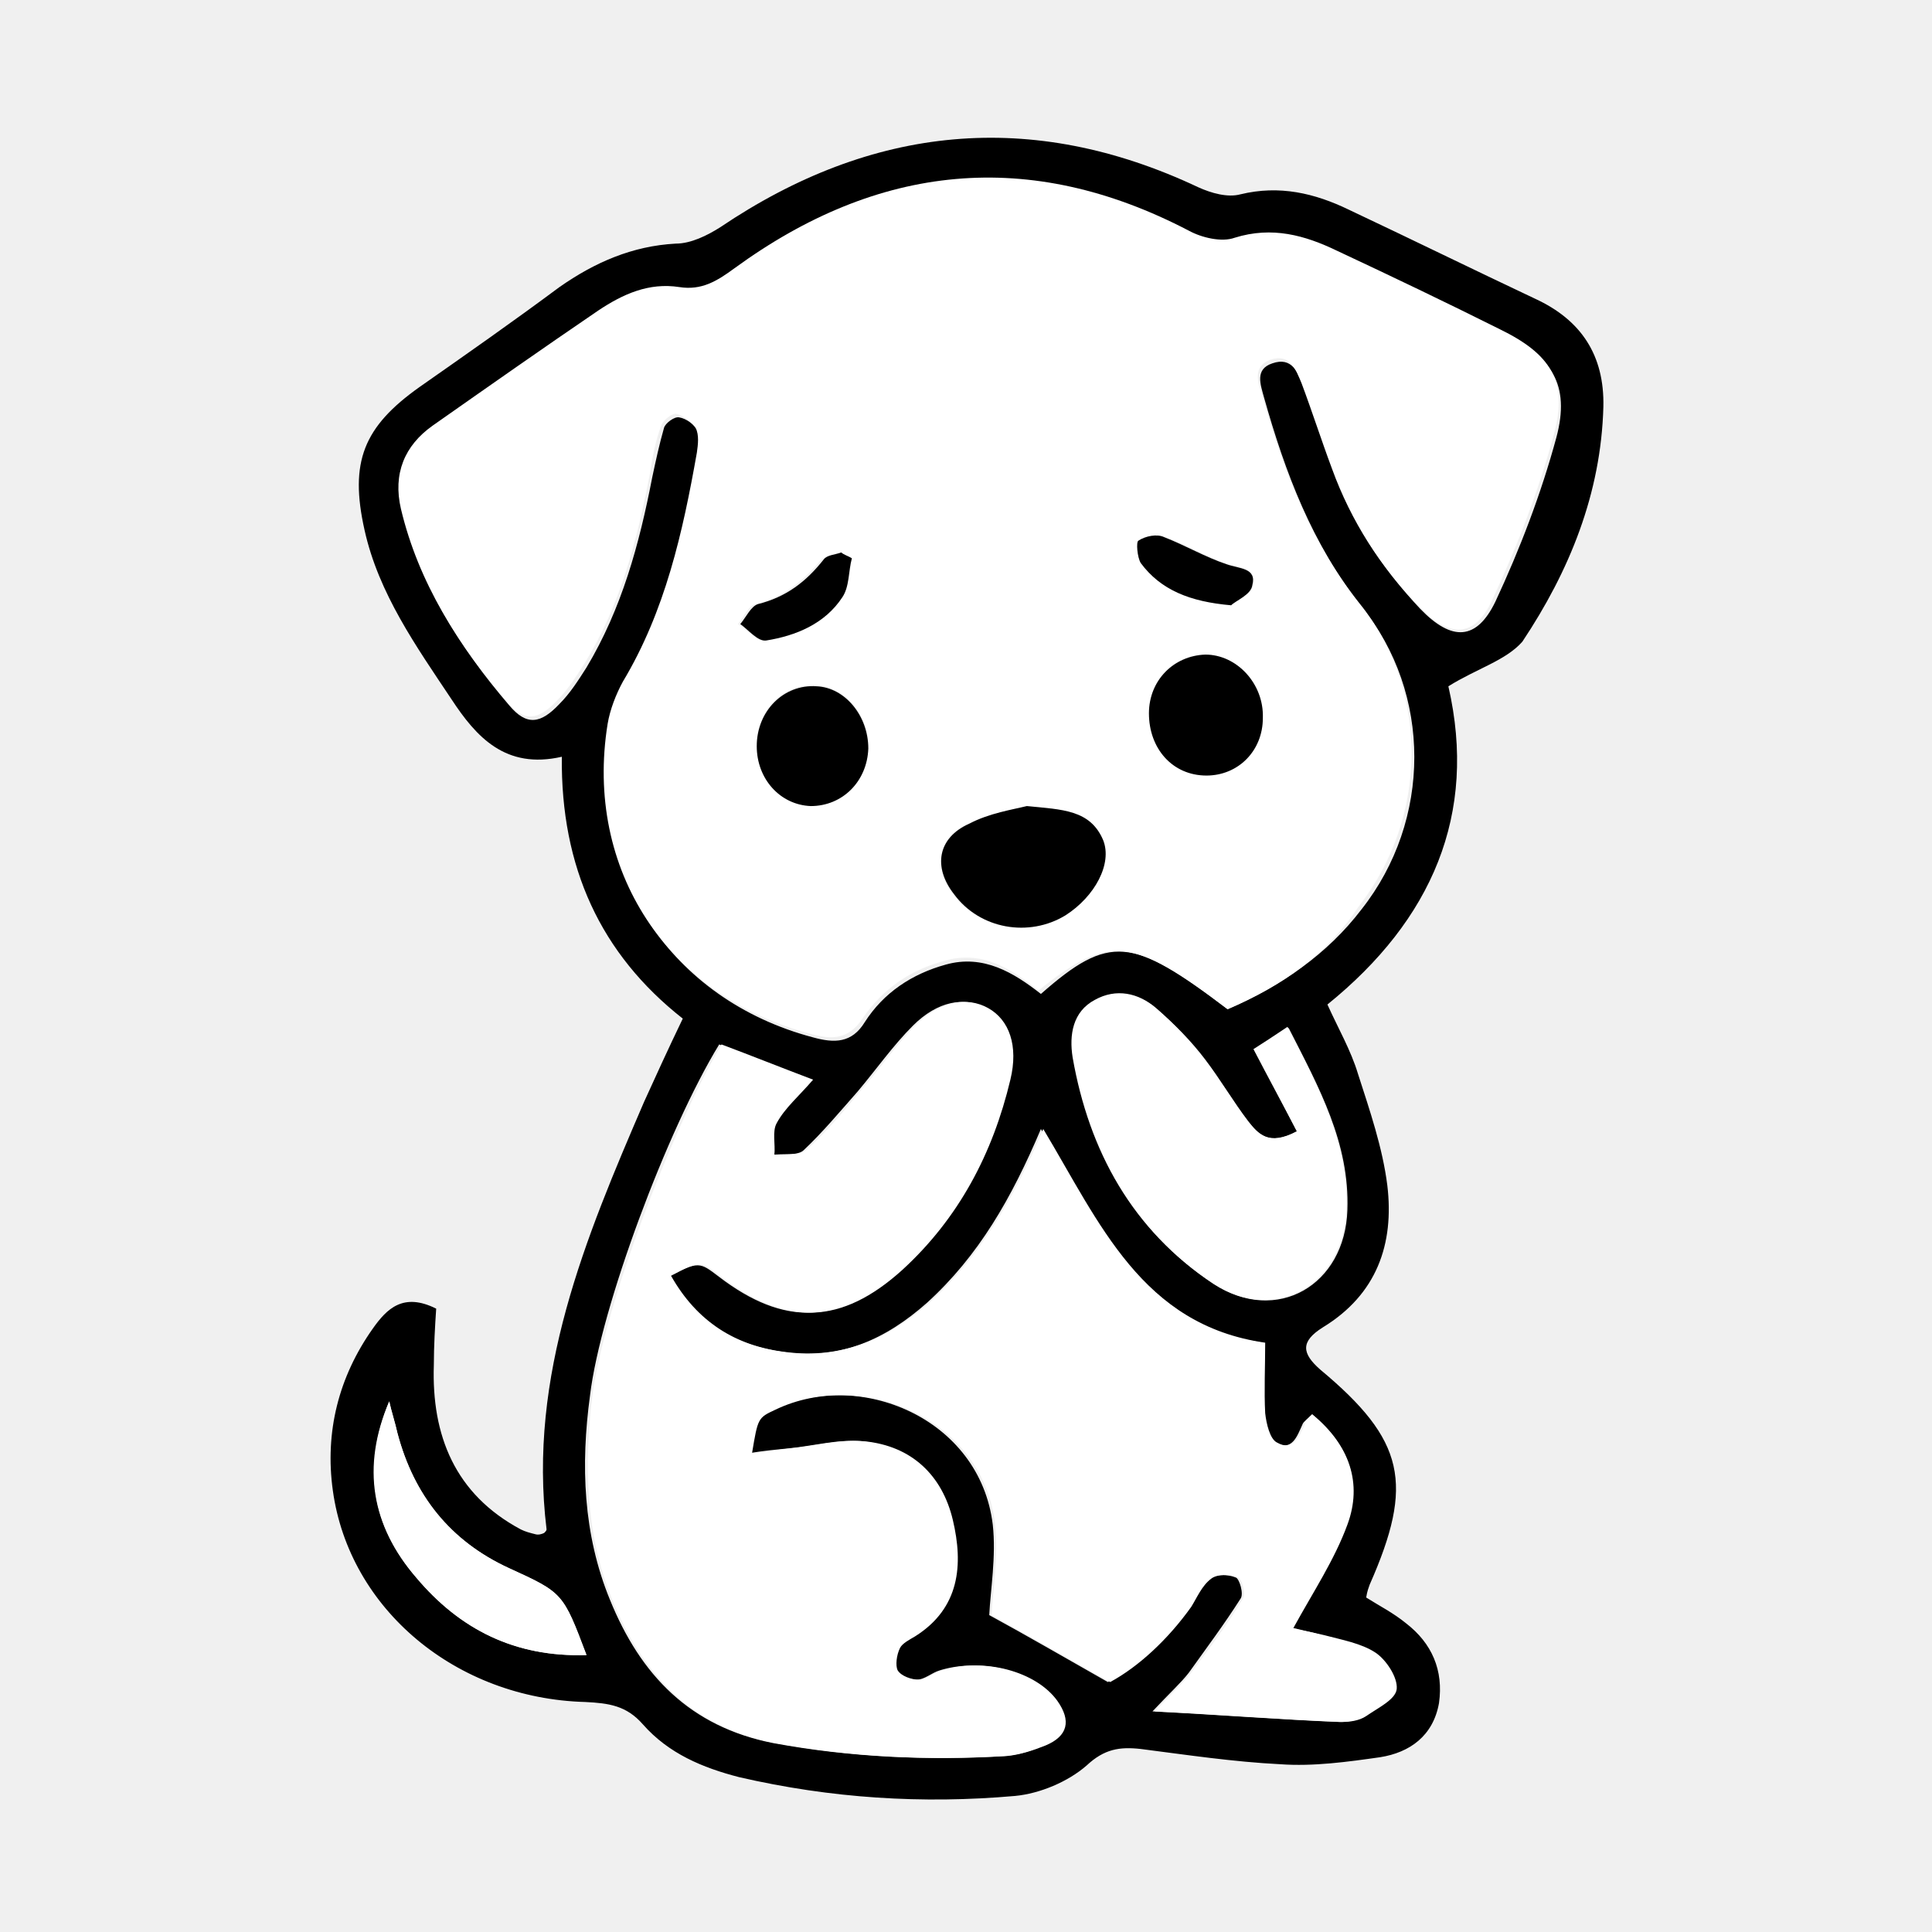
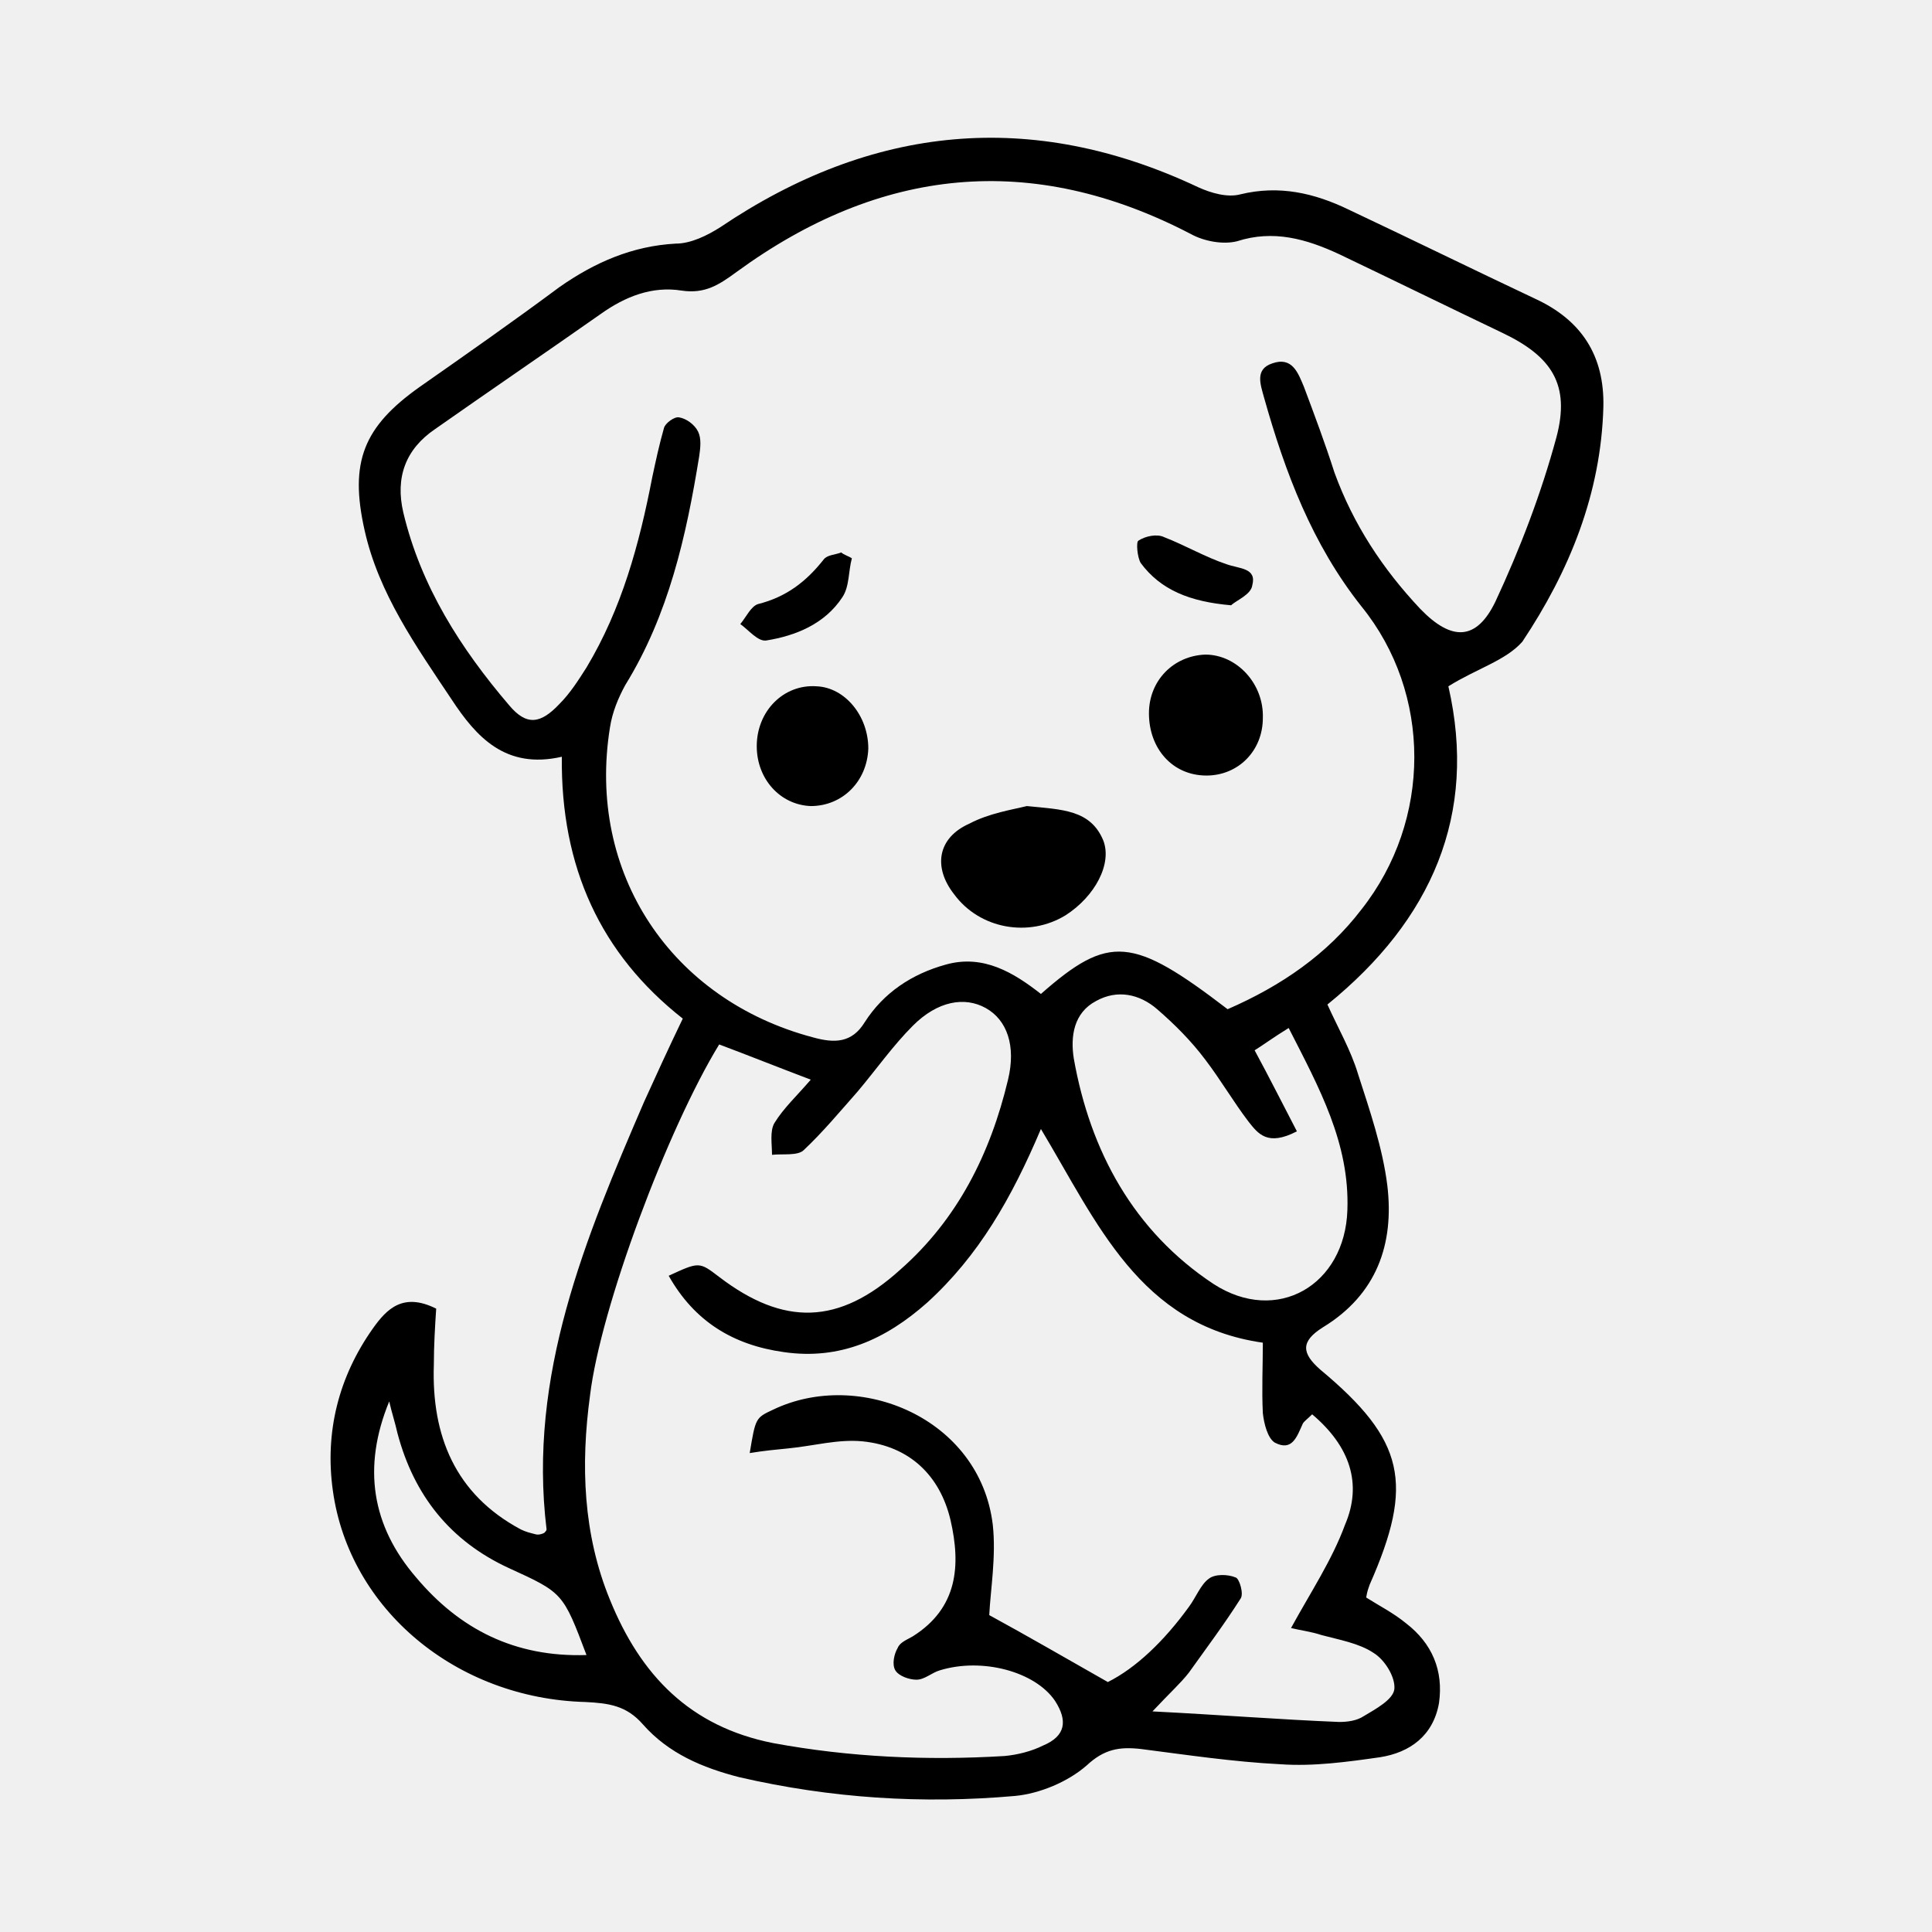
<svg xmlns="http://www.w3.org/2000/svg" viewBox="-7.747 705.053 164.534 164.534">
  <g>
    <path d="M115.6,763.5c2.5,10.9-1.4,19.9-10.3,27.1c0.9,2,2,3.9,2.6,5.9c1,3.1,2.1,6.3,2.5,9.5c0.6,5-0.9,9.3-5.5,12.1   c-1.9,1.2-1.8,2.2-0.2,3.6c7.2,6,8,9.7,4.2,18.3c-0.1,0.3-0.2,0.5-0.3,1.1c1.1,0.7,2.3,1.3,3.4,2.2c2.2,1.7,3.2,4,2.8,6.8   c-0.5,2.8-2.5,4.2-5,4.6c-2.8,0.4-5.7,0.8-8.5,0.6c-4-0.2-8-0.8-11.9-1.3c-1.8-0.2-3.1,0-4.6,1.4c-1.6,1.4-4,2.4-6.1,2.6   c-7.9,0.7-15.7,0.2-23.5-1.6c-3.1-0.8-6-2-8.2-4.5c-1.4-1.6-2.9-1.8-4.9-1.9c-11-0.3-20.1-7.9-21.5-18c-0.7-5,0.5-9.7,3.4-13.8   c1.2-1.7,2.6-3.1,5.4-1.7c-0.1,1.5-0.2,3.2-0.2,4.8c-0.2,6,1.8,11,7.4,14c0.4,0.2,0.8,0.3,1.2,0.4c0.3,0.1,0.6,0,0.8-0.1   c0.1-0.1,0.2-0.2,0.2-0.3c-1.6-13.1,3.3-24.8,8.3-36.4c1-2.2,2-4.4,3.3-7.1c-7-5.5-10.4-12.9-10.3-22.3c-4.8,1.1-7.3-1.7-9.4-4.9   c-3-4.5-6.2-9-7.4-14.4c-1.3-5.8-0.1-8.8,4.7-12.2c4-2.8,8-5.6,11.9-8.5c3-2.1,6.2-3.5,9.9-3.7c1.3,0,2.7-0.7,3.8-1.4   c12.9-8.7,26.5-10.1,40.7-3.4c1.1,0.5,2.5,0.9,3.6,0.6c3.3-0.8,6.3-0.1,9.2,1.3c5.3,2.5,10.6,5.1,15.9,7.6c3.9,1.8,5.9,4.8,5.8,9.2   c-0.2,7.4-2.9,14-6.9,20C120.5,761.3,118,762,115.6,763.5z M96.8,791c4.6-2,8.5-4.7,11.4-8.5c6-7.6,6-18.4,0-25.8   c-4.2-5.3-6.5-11.4-8.3-17.8c-0.3-1.1-0.8-2.4,0.7-2.9c1.7-0.6,2.2,0.8,2.7,2c0.9,2.4,1.8,4.8,2.6,7.3c1.6,4.4,4.1,8.2,7.3,11.6   c2.7,2.8,4.8,2.7,6.4-0.6c2.1-4.5,3.9-9.2,5.2-14c1.2-4.5-0.4-6.9-4.6-8.9c-4.6-2.2-9.3-4.5-13.9-6.7c-2.8-1.3-5.6-2.1-8.7-1.1   c-1.2,0.3-2.8,0-3.9-0.6c-13.6-7.1-26.5-5.7-38.7,3.2c-1.5,1.1-2.7,1.9-4.7,1.6c-2.5-0.4-4.8,0.5-6.9,2c-4.7,3.3-9.4,6.5-14.1,9.8   c-2.5,1.7-3.4,4.1-2.7,7.1c1.5,6.3,4.9,11.6,9,16.4c1.5,1.8,2.7,1.6,4.3-0.1c0.9-0.9,1.6-2,2.3-3.1c3-5,4.5-10.5,5.6-16.2   c0.3-1.4,0.6-2.8,1-4.2c0.1-0.4,0.9-1,1.3-0.9c0.6,0.1,1.3,0.6,1.6,1.2c0.3,0.6,0.2,1.4,0.1,2.1c-1.1,6.8-2.6,13.5-6.3,19.5   c-0.6,1.1-1.1,2.3-1.3,3.6c-2,12.4,5.2,23.2,17.3,26.4c1.8,0.5,3.3,0.5,4.4-1.3c1.6-2.5,4-4.1,6.9-4.9c3.2-0.9,5.8,0.7,8.1,2.5   C86.7,784.6,88.7,784.8,96.8,791z M104,825.5c-0.4,0.4-0.7,0.6-0.8,0.8c-0.5,1.1-0.9,2.4-2.4,1.6c-0.6-0.4-0.9-1.6-1-2.5   c-0.1-2,0-4,0-6c-10.5-1.5-14.1-10.2-18.9-18.2c-2.5,5.9-5.3,10.8-9.7,14.8c-3.5,3.1-7.4,4.9-12.2,4.2c-4.3-0.6-7.6-2.6-9.8-6.5   c2.6-1.2,2.6-1.2,4.3,0.1c5.5,4.2,10.2,4.1,15.4-0.6c4.9-4.3,7.7-9.9,9.2-16.2c0.7-2.9-0.1-5.1-1.9-6.1c-1.8-1-4.1-0.6-6.2,1.5   c-1.7,1.7-3.1,3.7-4.7,5.6c-1.5,1.7-3,3.5-4.6,5c-0.5,0.5-1.8,0.3-2.7,0.4c0-0.9-0.2-2,0.2-2.7c0.8-1.3,1.9-2.3,3.1-3.7   c-2.9-1.1-5.4-2.1-7.8-3c-4.4,7.2-10.1,22.4-11,29.9c-0.8,5.9-0.6,11.8,1.7,17.4c2.6,6.4,6.8,10.8,13.9,12.2   c6.5,1.2,13.1,1.5,19.7,1.1c1.1-0.1,2.3-0.4,3.3-0.9c1.9-0.8,2.1-2.1,1-3.8c-1.7-2.5-6.2-3.7-9.8-2.6c-0.7,0.2-1.3,0.8-2,0.8   c-0.6,0-1.5-0.3-1.8-0.8c-0.3-0.5-0.1-1.4,0.2-1.9c0.2-0.5,0.8-0.7,1.3-1c3.8-2.4,4.1-6,3.2-9.9c-0.9-3.8-3.5-6.3-7.5-6.7   c-2.1-0.2-4.2,0.4-6.3,0.6c-1,0.1-2.1,0.2-3.3,0.4c0.5-3,0.5-3,2-3.7c7.3-3.5,17.6,0.7,18.7,9.8c0.3,2.7-0.2,5.6-0.3,7.7   c3.3,1.8,6.4,3.6,10.1,5.7c2.4-1.2,4.8-3.5,6.9-6.4c0.6-0.8,1-1.9,1.7-2.4c0.5-0.4,1.6-0.4,2.3-0.1c0.3,0.1,0.7,1.4,0.4,1.8   c-1.4,2.2-2.9,4.2-4.4,6.3c-0.7,0.9-1.6,1.7-3.1,3.3c5.9,0.3,10.9,0.7,15.9,0.9c0.7,0,1.5-0.1,2.1-0.5c1-0.6,2.5-1.4,2.6-2.3   c0.1-1-0.8-2.5-1.8-3.1c-1.2-0.8-2.9-1.1-4.4-1.5c-0.9-0.3-1.8-0.4-2.6-0.6c1.7-3.1,3.5-5.8,4.6-8.8   C108.3,831.4,107.2,828.2,104,825.5z M102.7,801.4c-2.5,1.3-3.3,0.2-4.1-0.8c-1.3-1.7-2.4-3.6-3.7-5.3c-1.2-1.6-2.6-3-4.1-4.3   c-1.5-1.3-3.4-1.7-5.2-0.7c-1.9,1-2.2,3-1.9,4.9c1.4,7.9,5.1,14.7,11.9,19.2c5.4,3.5,11.2,0.1,11.4-6.3c0.2-5.7-2.4-10.4-5-15.5   c-1.3,0.8-2.1,1.4-2.9,1.9C100.4,796.9,101.5,799.1,102.7,801.4z M25.4,824.4c-2.3,5.6-1.5,10.6,2.3,15c3.7,4.4,8.4,6.8,14.5,6.6   c-2-5.3-2-5.3-6.6-7.4c-5-2.3-8.1-6.2-9.5-11.5C25.9,826.2,25.6,825.3,25.4,824.4z" fill="rgb(0, 0, 0)" />
-     <path d="M96.8,791c-8.2-6.2-10.1-6.4-16.1-1.6c-2.3-1.8-4.8-3.5-8.1-2.5c-2.9,0.8-5.2,2.4-6.9,4.9   c-1.2,1.8-2.6,1.8-4.4,1.3c-12.2-3.2-19.3-14-17.3-26.4c0.2-1.2,0.7-2.5,1.3-3.6c3.6-6,5.1-12.7,6.3-19.5c0.1-0.7,0.2-1.5-0.1-2.1   c-0.3-0.5-1-1-1.6-1.2c-0.4-0.1-1.1,0.5-1.3,0.9c-0.5,1.3-0.8,2.8-1,4.2c-1.1,5.7-2.5,11.2-5.6,16.2c-0.7,1.1-1.4,2.2-2.3,3.1   c-1.6,1.7-2.8,1.9-4.3,0.1c-4.1-4.8-7.5-10.1-9-16.4c-0.7-3,0.3-5.4,2.7-7.1c4.7-3.3,9.4-6.6,14.1-9.8c2.1-1.4,4.3-2.4,6.9-2   c1.9,0.3,3.2-0.5,4.7-1.6c12.2-8.9,25.1-10.3,38.7-3.2c1.1,0.6,2.8,1,3.9,0.6c3.2-1,6-0.2,8.7,1.1c4.7,2.2,9.3,4.4,13.9,6.7   c4.3,2.1,5.8,4.4,4.6,8.9c-1.3,4.8-3.1,9.5-5.2,14c-1.5,3.4-3.7,3.5-6.4,0.6c-3.2-3.3-5.7-7.2-7.3-11.6c-0.9-2.4-1.7-4.9-2.6-7.3   c-0.5-1.2-1-2.6-2.7-2c-1.5,0.6-1,1.9-0.7,2.9c1.8,6.4,4.1,12.5,8.3,17.8c6,7.4,5.9,18.2,0,25.8C105.3,786.3,101.5,789,96.8,791z    M79.7,773.7c-1.2,0.3-3.2,0.7-5,1.5c-2.6,1.2-3,3.7-1.3,6c2.3,3,6.4,3.7,9.5,1.8c2.5-1.6,4-4.4,3.2-6.4   C85.2,774,82.7,774,79.7,773.7z M95,771.1c2.7,0,4.8-2.1,4.8-4.9c0.1-2.9-2.2-5.4-4.9-5.4c-2.7,0-4.7,2.1-4.8,5   C90.1,768.9,92.2,771.1,95,771.1z M66.2,768.8c0.1-2.8-1.9-5.2-4.4-5.4c-2.8-0.2-5.1,2.1-5.1,5.1c0,2.8,2,5,4.6,5.1   C64,773.8,66.1,771.6,66.2,768.8z M64.8,752.6c-0.4-0.2-0.7-0.3-1.1-0.5c-0.5,0.2-1.2,0.3-1.5,0.6c-1.5,1.8-3.2,3.2-5.6,3.8   c-0.6,0.1-1,1.1-1.5,1.7c0.8,0.5,1.6,1.5,2.2,1.4c2.6-0.4,5-1.4,6.5-3.7C64.6,755,64.6,753.7,64.8,752.6z M97.1,756.6   c0.4-0.4,1.7-0.9,1.9-1.7c0.3-1.5-1.1-1.5-2.2-1.8c-1.8-0.6-3.5-1.7-5.3-2.3c-0.6-0.2-1.6,0-2.2,0.3c-0.2,0.1-0.1,1.4,0.2,1.9   C91.1,755.3,93.6,756.2,97.1,756.6z" fill="rgb(255, 255, 255)" />
-     <path d="M104,825.5c3.2,2.6,4.3,5.9,3,9.4c-1.1,3-2.9,5.7-4.6,8.8c0.8,0.2,1.7,0.4,2.6,0.6c1.5,0.4,3.2,0.7,4.4,1.5   c0.9,0.6,1.9,2.1,1.8,3.1c-0.1,0.9-1.6,1.6-2.6,2.3c-0.6,0.4-1.4,0.5-2.1,0.5c-5-0.2-9.9-0.6-15.9-0.9c1.5-1.6,2.4-2.4,3.1-3.3   c1.5-2,3.1-4.1,4.4-6.3c0.3-0.4-0.1-1.7-0.4-1.8c-0.7-0.3-1.8-0.3-2.3,0.1c-0.8,0.6-1.2,1.6-1.7,2.4c-2,2.8-4.5,5.1-6.9,6.4   c-3.7-2.1-6.9-3.9-10.1-5.7c0.1-2.2,0.6-5,0.3-7.7c-1-9.1-11.4-13.3-18.7-9.8c-1.5,0.7-1.5,0.7-2,3.7c1.2-0.1,2.2-0.3,3.3-0.4   c2.1-0.2,4.2-0.8,6.3-0.6c4,0.4,6.6,2.9,7.5,6.7c0.9,3.8,0.6,7.5-3.2,9.9c-0.5,0.3-1.1,0.6-1.3,1c-0.3,0.6-0.4,1.5-0.2,1.9   c0.3,0.5,1.2,0.8,1.8,0.8c0.7,0,1.3-0.6,2-0.8c3.6-1.1,8,0.1,9.8,2.6c1.2,1.7,0.9,3-1,3.8c-1,0.4-2.2,0.8-3.3,0.9   c-6.6,0.4-13.2,0.1-19.7-1.1c-7.1-1.3-11.3-5.8-13.9-12.2c-2.3-5.6-2.4-11.5-1.7-17.4c1-7.5,6.7-22.6,11-29.9   c2.4,0.9,4.9,1.9,7.8,3c-1.2,1.4-2.4,2.4-3.1,3.7c-0.4,0.7-0.1,1.8-0.2,2.7c0.9-0.1,2.1,0.1,2.7-0.4c1.7-1.5,3.2-3.3,4.6-5   c1.6-1.8,3-3.9,4.7-5.6c2.1-2.1,4.4-2.5,6.2-1.5c1.8,1,2.6,3.2,1.9,6.1c-1.5,6.3-4.4,11.8-9.2,16.2c-5.2,4.7-9.9,4.8-15.4,0.6   c-1.8-1.4-1.8-1.4-4.3-0.1c2.2,3.9,5.5,6,9.8,6.5c4.7,0.6,8.7-1.1,12.2-4.2c4.3-3.9,7.2-8.9,9.7-14.8c4.8,8,8.4,16.7,18.9,18.2   c0,2.1-0.1,4.1,0,6c0.1,0.9,0.4,2.2,1,2.5c1.4,0.8,1.9-0.5,2.4-1.6C103.3,826.1,103.6,825.9,104,825.5z" fill="rgb(255, 255, 255)" />
-     <path d="M102.7,801.4c-1.2-2.3-2.4-4.5-3.7-7c0.8-0.5,1.7-1.1,2.9-1.9c2.6,5.1,5.2,9.8,5,15.5   c-0.2,6.5-6.1,9.9-11.4,6.3c-6.8-4.5-10.5-11.2-11.9-19.2c-0.3-1.9,0-3.9,1.9-4.9c1.8-1,3.7-0.6,5.2,0.7c1.5,1.3,2.9,2.8,4.1,4.3   c1.3,1.7,2.4,3.6,3.7,5.3C99.4,801.6,100.3,802.7,102.7,801.4z" fill="rgb(255, 255, 255)" />
-     <path d="M25.4,824.4c0.2,0.9,0.5,1.8,0.7,2.7c1.4,5.3,4.5,9.2,9.5,11.5c4.6,2.1,4.6,2.1,6.6,7.4   c-6.1,0.2-10.8-2.2-14.5-6.6C23.9,835,23,830,25.4,824.4z" fill="rgb(255, 255, 255)" />
+     <path d="M96.8,791c-8.2-6.2-10.1-6.4-16.1-1.6c-2.3-1.8-4.8-3.5-8.1-2.5c-2.9,0.8-5.2,2.4-6.9,4.9   c-1.2,1.8-2.6,1.8-4.4,1.3c-12.2-3.2-19.3-14-17.3-26.4c0.2-1.2,0.7-2.5,1.3-3.6c3.6-6,5.1-12.7,6.3-19.5c0.1-0.7,0.2-1.5-0.1-2.1   c-0.3-0.5-1-1-1.6-1.2c-0.4-0.1-1.1,0.5-1.3,0.9c-0.5,1.3-0.8,2.8-1,4.2c-1.1,5.7-2.5,11.2-5.6,16.2c-0.7,1.1-1.4,2.2-2.3,3.1   c-1.6,1.7-2.8,1.9-4.3,0.1c-4.1-4.8-7.5-10.1-9-16.4c-0.7-3,0.3-5.4,2.7-7.1c4.7-3.3,9.4-6.6,14.1-9.8c2.1-1.4,4.3-2.4,6.9-2   c1.9,0.3,3.2-0.5,4.7-1.6c12.2-8.9,25.1-10.3,38.7-3.2c1.1,0.6,2.8,1,3.9,0.6c3.2-1,6-0.2,8.7,1.1c4.7,2.2,9.3,4.4,13.9,6.7   c4.3,2.1,5.8,4.4,4.6,8.9c-1.3,4.8-3.1,9.5-5.2,14c-1.5,3.4-3.7,3.5-6.4,0.6c-3.2-3.3-5.7-7.2-7.3-11.6c-0.9-2.4-1.7-4.9-2.6-7.3   c-0.5-1.2-1-2.6-2.7-2c-1.5,0.6-1,1.9-0.7,2.9c1.8,6.4,4.1,12.5,8.3,17.8c6,7.4,5.9,18.2,0,25.8C105.3,786.3,101.5,789,96.8,791z    M79.7,773.7c-1.2,0.3-3.2,0.7-5,1.5c-2.6,1.2-3,3.7-1.3,6c2.3,3,6.4,3.7,9.5,1.8c2.5-1.6,4-4.4,3.2-6.4   C85.2,774,82.7,774,79.7,773.7z M95,771.1c2.7,0,4.8-2.1,4.8-4.9c0.1-2.9-2.2-5.4-4.9-5.4c-2.7,0-4.7,2.1-4.8,5   C90.1,768.9,92.2,771.1,95,771.1z M66.2,768.8c0.1-2.8-1.9-5.2-4.4-5.4c-2.8-0.2-5.1,2.1-5.1,5.1c0,2.8,2,5,4.6,5.1   C64,773.8,66.1,771.6,66.2,768.8z M64.8,752.6c-0.4-0.2-0.7-0.3-1.1-0.5c-0.5,0.2-1.2,0.3-1.5,0.6c-1.5,1.8-3.2,3.2-5.6,3.8   c-0.6,0.1-1,1.1-1.5,1.7c0.8,0.5,1.6,1.5,2.2,1.4c2.6-0.4,5-1.4,6.5-3.7C64.6,755,64.6,753.7,64.8,752.6z M97.1,756.6   c0.4-0.4,1.7-0.9,1.9-1.7c0.3-1.5-1.1-1.5-2.2-1.8c-1.8-0.6-3.5-1.7-5.3-2.3c-0.6-0.2-1.6,0-2.2,0.3c-0.2,0.1-0.1,1.4,0.2,1.9   C91.1,755.3,93.6,756.2,97.1,756.6z" fill="none" data-pawn-backing-fill="white" />
+     <path d="M104,825.5c3.2,2.6,4.3,5.9,3,9.4c-1.1,3-2.9,5.7-4.6,8.8c0.8,0.2,1.7,0.4,2.6,0.6c1.5,0.4,3.2,0.7,4.4,1.5   c0.9,0.6,1.9,2.1,1.8,3.1c-0.1,0.9-1.6,1.6-2.6,2.3c-0.6,0.4-1.4,0.5-2.1,0.5c-5-0.2-9.9-0.6-15.9-0.9c1.5-1.6,2.4-2.4,3.1-3.3   c1.5-2,3.1-4.1,4.4-6.3c0.3-0.4-0.1-1.7-0.4-1.8c-0.7-0.3-1.8-0.3-2.3,0.1c-0.8,0.6-1.2,1.6-1.7,2.4c-2,2.8-4.5,5.1-6.9,6.4   c-3.7-2.1-6.9-3.9-10.1-5.7c0.1-2.2,0.6-5,0.3-7.7c-1-9.1-11.4-13.3-18.7-9.8c-1.5,0.7-1.5,0.7-2,3.7c1.2-0.1,2.2-0.3,3.3-0.4   c2.1-0.2,4.2-0.8,6.3-0.6c4,0.4,6.6,2.9,7.5,6.7c0.9,3.8,0.6,7.5-3.2,9.9c-0.5,0.3-1.1,0.6-1.3,1c-0.3,0.6-0.4,1.5-0.2,1.9   c0.3,0.5,1.2,0.8,1.8,0.8c0.7,0,1.3-0.6,2-0.8c3.6-1.1,8,0.1,9.8,2.6c1.2,1.7,0.9,3-1,3.8c-1,0.4-2.2,0.8-3.3,0.9   c-6.6,0.4-13.2,0.1-19.7-1.1c-7.1-1.3-11.3-5.8-13.9-12.2c-2.3-5.6-2.4-11.5-1.7-17.4c1-7.5,6.7-22.6,11-29.9   c2.4,0.9,4.9,1.9,7.8,3c-1.2,1.4-2.4,2.4-3.1,3.7c-0.4,0.7-0.1,1.8-0.2,2.7c0.9-0.1,2.1,0.1,2.7-0.4c1.7-1.5,3.2-3.3,4.6-5   c1.6-1.8,3-3.9,4.7-5.6c2.1-2.1,4.4-2.5,6.2-1.5c1.8,1,2.6,3.2,1.9,6.1c-1.5,6.3-4.4,11.8-9.2,16.2c-5.2,4.7-9.9,4.8-15.4,0.6   c-1.8-1.4-1.8-1.4-4.3-0.1c2.2,3.9,5.5,6,9.8,6.5c4.7,0.6,8.7-1.1,12.2-4.2c4.3-3.9,7.2-8.9,9.7-14.8c4.8,8,8.4,16.7,18.9,18.2   c0,2.1-0.1,4.1,0,6c0.1,0.9,0.4,2.2,1,2.5c1.4,0.8,1.9-0.5,2.4-1.6C103.3,826.1,103.6,825.9,104,825.5z" fill="none" data-pawn-backing-fill="white" />
+     <path d="M102.7,801.4c-1.2-2.3-2.4-4.5-3.7-7c0.8-0.5,1.7-1.1,2.9-1.9c2.6,5.1,5.2,9.8,5,15.5   c-0.2,6.5-6.1,9.9-11.4,6.3c-6.8-4.5-10.5-11.2-11.9-19.2c-0.3-1.9,0-3.9,1.9-4.9c1.8-1,3.7-0.6,5.2,0.7c1.5,1.3,2.9,2.8,4.1,4.3   c1.3,1.7,2.4,3.6,3.7,5.3C99.4,801.6,100.3,802.7,102.7,801.4z" fill="none" data-pawn-backing-fill="white" />
+     <path d="M25.4,824.4c0.2,0.9,0.5,1.8,0.7,2.7c1.4,5.3,4.5,9.2,9.5,11.5c4.6,2.1,4.6,2.1,6.6,7.4   c-6.1,0.2-10.8-2.2-14.5-6.6C23.9,835,23,830,25.4,824.4z" fill="none" data-pawn-backing-fill="white" />
    <path d="M79.7,773.7c3,0.3,5.4,0.3,6.5,2.9c0.8,2-0.7,4.8-3.2,6.4c-3.1,1.9-7.3,1.2-9.5-1.8c-1.8-2.3-1.4-4.8,1.3-6   C76.5,774.3,78.5,774,79.7,773.7z" fill="rgb(0, 0, 0)" />
    <path d="M95,771.1c-2.9,0-4.9-2.3-4.9-5.3c0-2.8,2.1-4.9,4.8-5c2.7,0,5,2.5,4.9,5.4C99.8,769,97.7,771.1,95,771.1z" fill="rgb(0, 0, 0)" />
    <path d="M66.2,768.8c-0.1,2.8-2.2,4.9-4.9,4.9c-2.6-0.1-4.6-2.3-4.6-5.1c0-3,2.3-5.3,5.1-5.1C64.2,763.6,66.2,766,66.2,768.8z" fill="rgb(0, 0, 0)" />
    <path d="M64.8,752.6c-0.3,1.1-0.2,2.4-0.8,3.3c-1.5,2.3-4,3.3-6.5,3.7c-0.7,0.1-1.5-0.9-2.2-1.4c0.5-0.6,0.9-1.5,1.5-1.7   c2.4-0.6,4.1-1.9,5.6-3.8c0.3-0.4,1-0.4,1.5-0.6C64.1,752.3,64.5,752.4,64.8,752.6z" fill="rgb(0, 0, 0)" />
    <path d="M97.1,756.6c-3.5-0.3-6-1.3-7.7-3.6c-0.3-0.5-0.4-1.8-0.2-1.9c0.6-0.4,1.6-0.6,2.2-0.3c1.8,0.7,3.5,1.7,5.3,2.3   c1.1,0.4,2.6,0.3,2.2,1.8C98.8,755.7,97.5,756.2,97.1,756.6z" fill="rgb(0, 0, 0)" />
  </g>
</svg>
